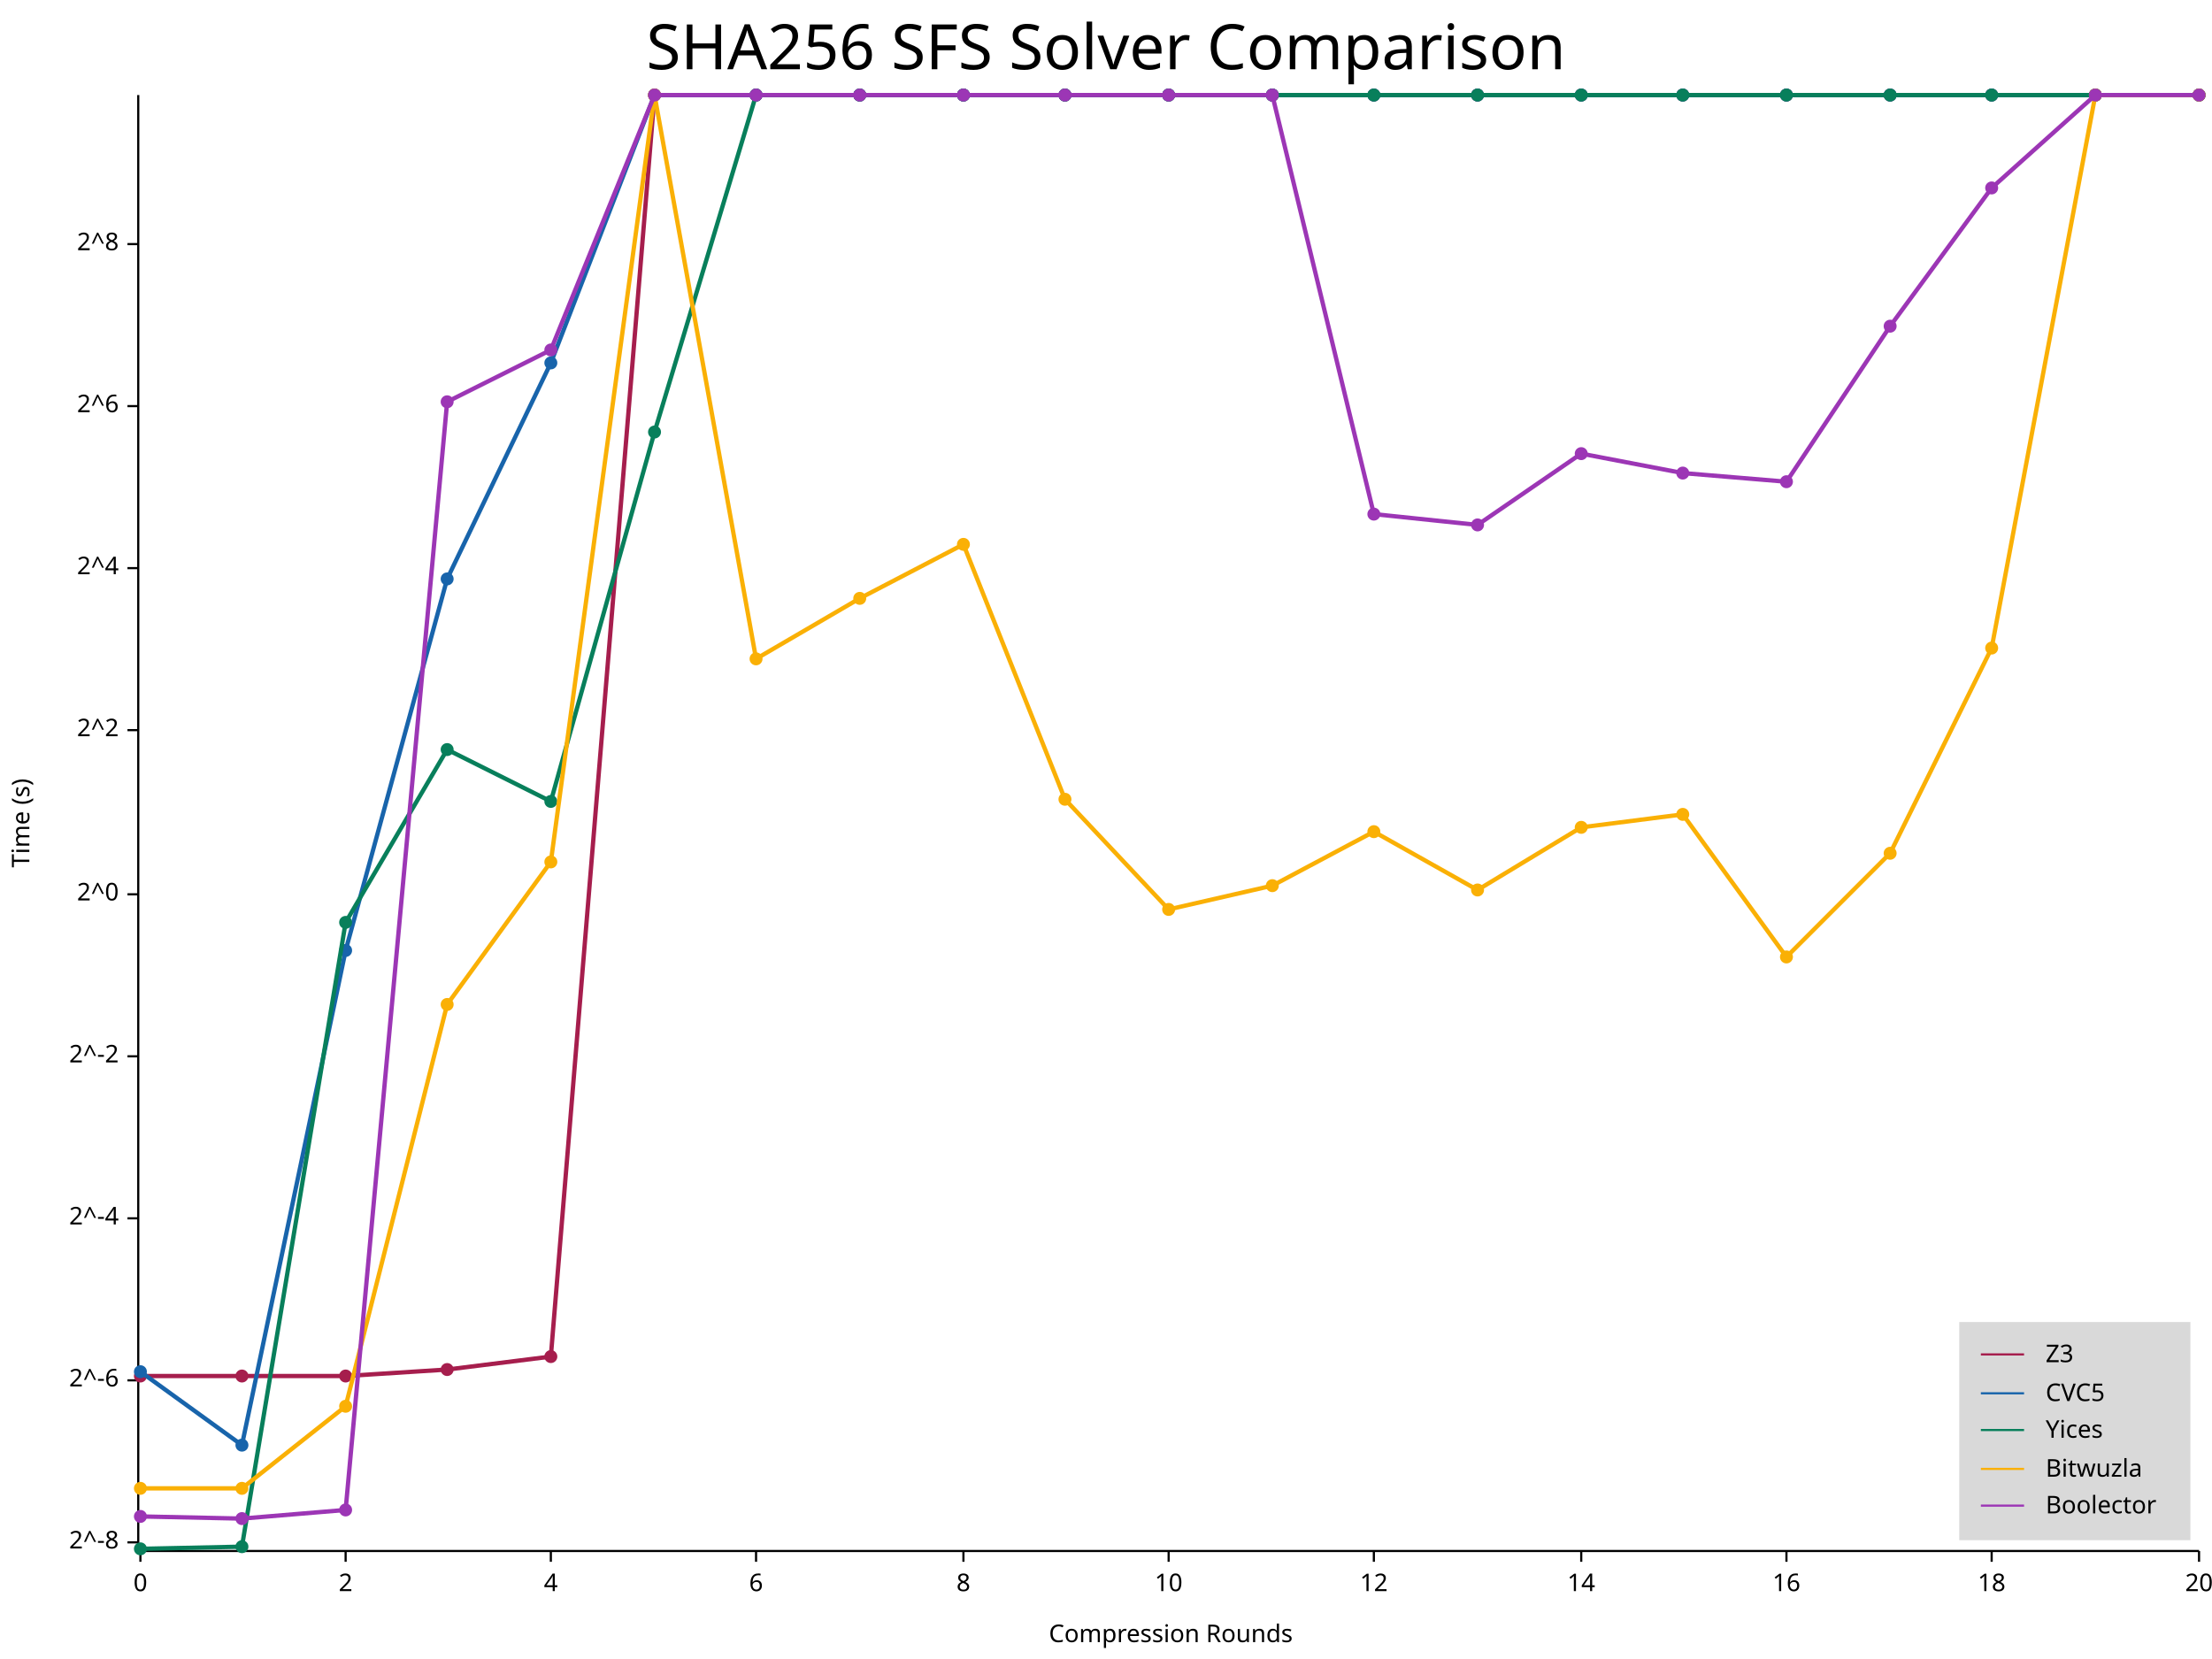
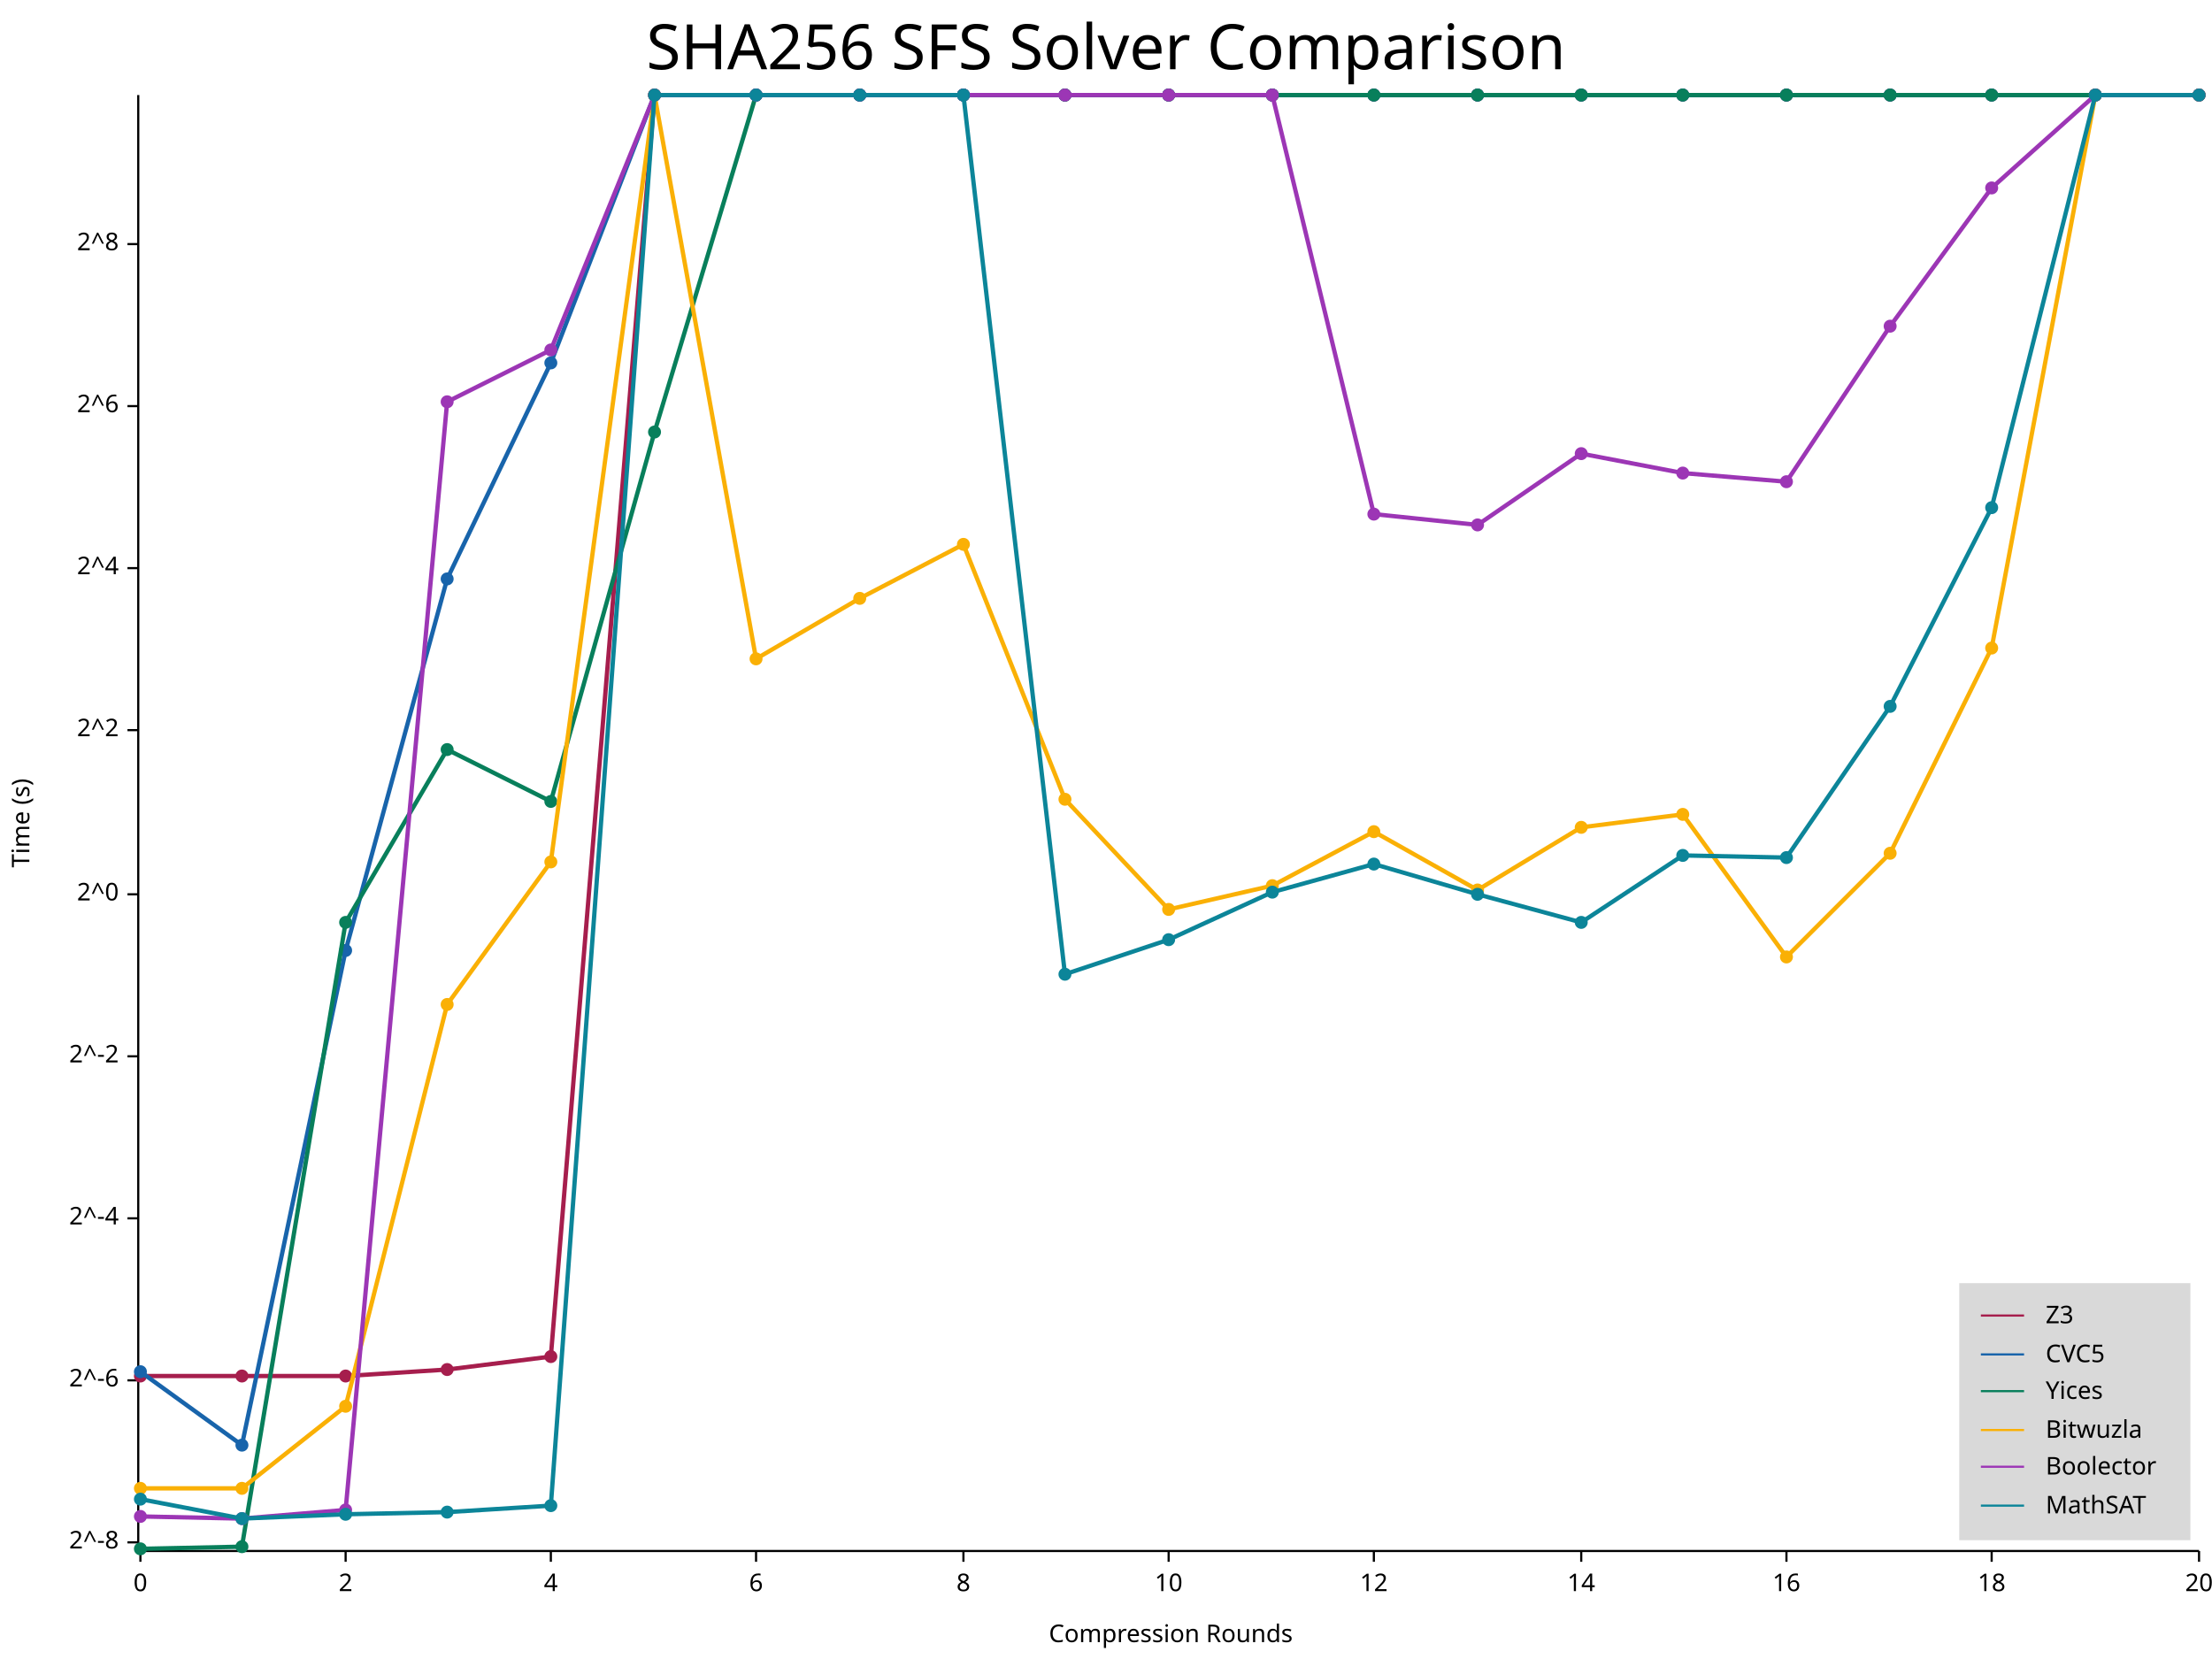
<svg xmlns="http://www.w3.org/2000/svg" width="1024" height="768" viewBox="0 0 1024 768">
  <rect x="0" y="0" width="1024" height="768" opacity="1" fill="#FFFFFF" stroke="none" />
  <text x="512" y="10" dy="0.76em" text-anchor="middle" font-family="noto sans" font-size="29.032" opacity="1" fill="#000000">
SHA256 SFS Solver Comparison
</text>
  <text x="542" y="763" dy="-0.5ex" text-anchor="middle" font-family="noto sans" font-size="11.29" opacity="1" fill="#000000">
Compression Rounds
</text>
  <polyline fill="none" opacity="1" stroke="#000000" stroke-width="1" points="65,718 1018,718 " />
  <text x="65" y="728" dy="0.76em" text-anchor="middle" font-family="noto sans" font-size="11.29" opacity="1" fill="#000000">
0
</text>
  <polyline fill="none" opacity="1" stroke="#000000" stroke-width="1" points="65,718 65,723 " />
  <text x="160" y="728" dy="0.76em" text-anchor="middle" font-family="noto sans" font-size="11.29" opacity="1" fill="#000000">
2
</text>
  <polyline fill="none" opacity="1" stroke="#000000" stroke-width="1" points="160,718 160,723 " />
  <text x="255" y="728" dy="0.76em" text-anchor="middle" font-family="noto sans" font-size="11.29" opacity="1" fill="#000000">
4
</text>
  <polyline fill="none" opacity="1" stroke="#000000" stroke-width="1" points="255,718 255,723 " />
  <text x="350" y="728" dy="0.76em" text-anchor="middle" font-family="noto sans" font-size="11.29" opacity="1" fill="#000000">
6
</text>
  <polyline fill="none" opacity="1" stroke="#000000" stroke-width="1" points="350,718 350,723 " />
  <text x="446" y="728" dy="0.76em" text-anchor="middle" font-family="noto sans" font-size="11.29" opacity="1" fill="#000000">
8
</text>
  <polyline fill="none" opacity="1" stroke="#000000" stroke-width="1" points="446,718 446,723 " />
  <text x="541" y="728" dy="0.76em" text-anchor="middle" font-family="noto sans" font-size="11.29" opacity="1" fill="#000000">
10
</text>
  <polyline fill="none" opacity="1" stroke="#000000" stroke-width="1" points="541,718 541,723 " />
  <text x="636" y="728" dy="0.76em" text-anchor="middle" font-family="noto sans" font-size="11.29" opacity="1" fill="#000000">
12
</text>
  <polyline fill="none" opacity="1" stroke="#000000" stroke-width="1" points="636,718 636,723 " />
  <text x="732" y="728" dy="0.76em" text-anchor="middle" font-family="noto sans" font-size="11.29" opacity="1" fill="#000000">
14
</text>
  <polyline fill="none" opacity="1" stroke="#000000" stroke-width="1" points="732,718 732,723 " />
  <text x="827" y="728" dy="0.76em" text-anchor="middle" font-family="noto sans" font-size="11.29" opacity="1" fill="#000000">
16
</text>
  <polyline fill="none" opacity="1" stroke="#000000" stroke-width="1" points="827,718 827,723 " />
  <text x="922" y="728" dy="0.76em" text-anchor="middle" font-family="noto sans" font-size="11.29" opacity="1" fill="#000000">
18
</text>
  <polyline fill="none" opacity="1" stroke="#000000" stroke-width="1" points="922,718 922,723 " />
  <text x="1018" y="728" dy="0.76em" text-anchor="middle" font-family="noto sans" font-size="11.29" opacity="1" fill="#000000">
20
</text>
  <polyline fill="none" opacity="1" stroke="#000000" stroke-width="1" points="1018,718 1018,723 " />
  <text x="5" y="381" dy="0.76em" text-anchor="middle" font-family="noto sans" font-size="11.29" opacity="1" fill="#000000" transform="rotate(270, 5, 381)">
Time (s)
</text>
  <polyline fill="none" opacity="1" stroke="#000000" stroke-width="1" points="64,44 64,717 " />
  <text x="55" y="714" dy="0.5ex" text-anchor="end" font-family="noto sans" font-size="11.29" opacity="1" fill="#000000">
2^-8
</text>
  <polyline fill="none" opacity="1" stroke="#000000" stroke-width="1" points="59,714 64,714 " />
  <text x="55" y="639" dy="0.5ex" text-anchor="end" font-family="noto sans" font-size="11.29" opacity="1" fill="#000000">
2^-6
</text>
  <polyline fill="none" opacity="1" stroke="#000000" stroke-width="1" points="59,639 64,639 " />
  <text x="55" y="564" dy="0.5ex" text-anchor="end" font-family="noto sans" font-size="11.29" opacity="1" fill="#000000">
2^-4
</text>
  <polyline fill="none" opacity="1" stroke="#000000" stroke-width="1" points="59,564 64,564 " />
  <text x="55" y="489" dy="0.5ex" text-anchor="end" font-family="noto sans" font-size="11.29" opacity="1" fill="#000000">
2^-2
</text>
  <polyline fill="none" opacity="1" stroke="#000000" stroke-width="1" points="59,489 64,489 " />
  <text x="55" y="414" dy="0.5ex" text-anchor="end" font-family="noto sans" font-size="11.29" opacity="1" fill="#000000">
2^0
</text>
  <polyline fill="none" opacity="1" stroke="#000000" stroke-width="1" points="59,414 64,414 " />
  <text x="55" y="338" dy="0.5ex" text-anchor="end" font-family="noto sans" font-size="11.29" opacity="1" fill="#000000">
2^2
</text>
  <polyline fill="none" opacity="1" stroke="#000000" stroke-width="1" points="59,338 64,338 " />
  <text x="55" y="263" dy="0.5ex" text-anchor="end" font-family="noto sans" font-size="11.29" opacity="1" fill="#000000">
2^4
</text>
  <polyline fill="none" opacity="1" stroke="#000000" stroke-width="1" points="59,263 64,263 " />
  <text x="55" y="188" dy="0.5ex" text-anchor="end" font-family="noto sans" font-size="11.29" opacity="1" fill="#000000">
2^6
</text>
  <polyline fill="none" opacity="1" stroke="#000000" stroke-width="1" points="59,188 64,188 " />
  <text x="55" y="113" dy="0.5ex" text-anchor="end" font-family="noto sans" font-size="11.29" opacity="1" fill="#000000">
2^8
</text>
  <polyline fill="none" opacity="1" stroke="#000000" stroke-width="1" points="59,113 64,113 " />
  <polyline fill="none" opacity="1" stroke="#A61E4D" stroke-width="2" points="65,637 112,637 160,637 207,634 255,628 303,44 350,44 398,44 446,44 493,44 541,44 589,44 636,44 684,44 732,44 779,44 827,44 875,44 922,44 970,44 1018,44 " />
  <circle cx="65" cy="637" r="3" opacity="1" fill="#A61E4D" stroke="none" stroke-width="1" />
  <circle cx="112" cy="637" r="3" opacity="1" fill="#A61E4D" stroke="none" stroke-width="1" />
  <circle cx="160" cy="637" r="3" opacity="1" fill="#A61E4D" stroke="none" stroke-width="1" />
  <circle cx="207" cy="634" r="3" opacity="1" fill="#A61E4D" stroke="none" stroke-width="1" />
  <circle cx="255" cy="628" r="3" opacity="1" fill="#A61E4D" stroke="none" stroke-width="1" />
  <circle cx="303" cy="44" r="3" opacity="1" fill="#A61E4D" stroke="none" stroke-width="1" />
  <circle cx="350" cy="44" r="3" opacity="1" fill="#A61E4D" stroke="none" stroke-width="1" />
  <circle cx="398" cy="44" r="3" opacity="1" fill="#A61E4D" stroke="none" stroke-width="1" />
  <circle cx="446" cy="44" r="3" opacity="1" fill="#A61E4D" stroke="none" stroke-width="1" />
  <circle cx="493" cy="44" r="3" opacity="1" fill="#A61E4D" stroke="none" stroke-width="1" />
  <circle cx="541" cy="44" r="3" opacity="1" fill="#A61E4D" stroke="none" stroke-width="1" />
  <circle cx="589" cy="44" r="3" opacity="1" fill="#A61E4D" stroke="none" stroke-width="1" />
  <circle cx="636" cy="44" r="3" opacity="1" fill="#A61E4D" stroke="none" stroke-width="1" />
  <circle cx="684" cy="44" r="3" opacity="1" fill="#A61E4D" stroke="none" stroke-width="1" />
  <circle cx="732" cy="44" r="3" opacity="1" fill="#A61E4D" stroke="none" stroke-width="1" />
  <circle cx="779" cy="44" r="3" opacity="1" fill="#A61E4D" stroke="none" stroke-width="1" />
  <circle cx="827" cy="44" r="3" opacity="1" fill="#A61E4D" stroke="none" stroke-width="1" />
  <circle cx="875" cy="44" r="3" opacity="1" fill="#A61E4D" stroke="none" stroke-width="1" />
  <circle cx="922" cy="44" r="3" opacity="1" fill="#A61E4D" stroke="none" stroke-width="1" />
  <circle cx="970" cy="44" r="3" opacity="1" fill="#A61E4D" stroke="none" stroke-width="1" />
  <circle cx="1018" cy="44" r="3" opacity="1" fill="#A61E4D" stroke="none" stroke-width="1" />
  <polyline fill="none" opacity="1" stroke="#1864AB" stroke-width="2" points="65,635 112,669 160,440 207,268 255,168 303,44 350,44 398,44 446,44 493,44 541,44 589,44 636,44 684,44 732,44 779,44 827,44 875,44 922,44 970,44 1018,44 " />
  <circle cx="65" cy="635" r="3" opacity="1" fill="#1864AB" stroke="none" stroke-width="1" />
  <circle cx="112" cy="669" r="3" opacity="1" fill="#1864AB" stroke="none" stroke-width="1" />
  <circle cx="160" cy="440" r="3" opacity="1" fill="#1864AB" stroke="none" stroke-width="1" />
  <circle cx="207" cy="268" r="3" opacity="1" fill="#1864AB" stroke="none" stroke-width="1" />
  <circle cx="255" cy="168" r="3" opacity="1" fill="#1864AB" stroke="none" stroke-width="1" />
  <circle cx="303" cy="44" r="3" opacity="1" fill="#1864AB" stroke="none" stroke-width="1" />
  <circle cx="350" cy="44" r="3" opacity="1" fill="#1864AB" stroke="none" stroke-width="1" />
  <circle cx="398" cy="44" r="3" opacity="1" fill="#1864AB" stroke="none" stroke-width="1" />
  <circle cx="446" cy="44" r="3" opacity="1" fill="#1864AB" stroke="none" stroke-width="1" />
  <circle cx="493" cy="44" r="3" opacity="1" fill="#1864AB" stroke="none" stroke-width="1" />
  <circle cx="541" cy="44" r="3" opacity="1" fill="#1864AB" stroke="none" stroke-width="1" />
  <circle cx="589" cy="44" r="3" opacity="1" fill="#1864AB" stroke="none" stroke-width="1" />
  <circle cx="636" cy="44" r="3" opacity="1" fill="#1864AB" stroke="none" stroke-width="1" />
  <circle cx="684" cy="44" r="3" opacity="1" fill="#1864AB" stroke="none" stroke-width="1" />
  <circle cx="732" cy="44" r="3" opacity="1" fill="#1864AB" stroke="none" stroke-width="1" />
  <circle cx="779" cy="44" r="3" opacity="1" fill="#1864AB" stroke="none" stroke-width="1" />
  <circle cx="827" cy="44" r="3" opacity="1" fill="#1864AB" stroke="none" stroke-width="1" />
  <circle cx="875" cy="44" r="3" opacity="1" fill="#1864AB" stroke="none" stroke-width="1" />
  <circle cx="922" cy="44" r="3" opacity="1" fill="#1864AB" stroke="none" stroke-width="1" />
  <circle cx="970" cy="44" r="3" opacity="1" fill="#1864AB" stroke="none" stroke-width="1" />
  <circle cx="1018" cy="44" r="3" opacity="1" fill="#1864AB" stroke="none" stroke-width="1" />
  <polyline fill="none" opacity="1" stroke="#087F5B" stroke-width="2" points="65,717 112,716 160,427 207,347 255,371 303,200 350,44 398,44 446,44 493,44 541,44 589,44 636,44 684,44 732,44 779,44 827,44 875,44 922,44 970,44 1018,44 " />
  <circle cx="65" cy="717" r="3" opacity="1" fill="#087F5B" stroke="none" stroke-width="1" />
  <circle cx="112" cy="716" r="3" opacity="1" fill="#087F5B" stroke="none" stroke-width="1" />
  <circle cx="160" cy="427" r="3" opacity="1" fill="#087F5B" stroke="none" stroke-width="1" />
  <circle cx="207" cy="347" r="3" opacity="1" fill="#087F5B" stroke="none" stroke-width="1" />
  <circle cx="255" cy="371" r="3" opacity="1" fill="#087F5B" stroke="none" stroke-width="1" />
  <circle cx="303" cy="200" r="3" opacity="1" fill="#087F5B" stroke="none" stroke-width="1" />
  <circle cx="350" cy="44" r="3" opacity="1" fill="#087F5B" stroke="none" stroke-width="1" />
  <circle cx="398" cy="44" r="3" opacity="1" fill="#087F5B" stroke="none" stroke-width="1" />
  <circle cx="446" cy="44" r="3" opacity="1" fill="#087F5B" stroke="none" stroke-width="1" />
  <circle cx="493" cy="44" r="3" opacity="1" fill="#087F5B" stroke="none" stroke-width="1" />
  <circle cx="541" cy="44" r="3" opacity="1" fill="#087F5B" stroke="none" stroke-width="1" />
  <circle cx="589" cy="44" r="3" opacity="1" fill="#087F5B" stroke="none" stroke-width="1" />
  <circle cx="636" cy="44" r="3" opacity="1" fill="#087F5B" stroke="none" stroke-width="1" />
  <circle cx="684" cy="44" r="3" opacity="1" fill="#087F5B" stroke="none" stroke-width="1" />
  <circle cx="732" cy="44" r="3" opacity="1" fill="#087F5B" stroke="none" stroke-width="1" />
  <circle cx="779" cy="44" r="3" opacity="1" fill="#087F5B" stroke="none" stroke-width="1" />
  <circle cx="827" cy="44" r="3" opacity="1" fill="#087F5B" stroke="none" stroke-width="1" />
  <circle cx="875" cy="44" r="3" opacity="1" fill="#087F5B" stroke="none" stroke-width="1" />
  <circle cx="922" cy="44" r="3" opacity="1" fill="#087F5B" stroke="none" stroke-width="1" />
  <circle cx="970" cy="44" r="3" opacity="1" fill="#087F5B" stroke="none" stroke-width="1" />
  <circle cx="1018" cy="44" r="3" opacity="1" fill="#087F5B" stroke="none" stroke-width="1" />
  <polyline fill="none" opacity="1" stroke="#FAB005" stroke-width="2" points="65,689 112,689 160,651 207,465 255,399 303,44 350,305 398,277 446,252 493,370 541,421 589,410 636,385 684,412 732,383 779,377 827,443 875,395 922,300 970,44 1018,44 " />
  <circle cx="65" cy="689" r="3" opacity="1" fill="#FAB005" stroke="none" stroke-width="1" />
  <circle cx="112" cy="689" r="3" opacity="1" fill="#FAB005" stroke="none" stroke-width="1" />
  <circle cx="160" cy="651" r="3" opacity="1" fill="#FAB005" stroke="none" stroke-width="1" />
  <circle cx="207" cy="465" r="3" opacity="1" fill="#FAB005" stroke="none" stroke-width="1" />
  <circle cx="255" cy="399" r="3" opacity="1" fill="#FAB005" stroke="none" stroke-width="1" />
  <circle cx="303" cy="44" r="3" opacity="1" fill="#FAB005" stroke="none" stroke-width="1" />
  <circle cx="350" cy="305" r="3" opacity="1" fill="#FAB005" stroke="none" stroke-width="1" />
  <circle cx="398" cy="277" r="3" opacity="1" fill="#FAB005" stroke="none" stroke-width="1" />
  <circle cx="446" cy="252" r="3" opacity="1" fill="#FAB005" stroke="none" stroke-width="1" />
  <circle cx="493" cy="370" r="3" opacity="1" fill="#FAB005" stroke="none" stroke-width="1" />
  <circle cx="541" cy="421" r="3" opacity="1" fill="#FAB005" stroke="none" stroke-width="1" />
  <circle cx="589" cy="410" r="3" opacity="1" fill="#FAB005" stroke="none" stroke-width="1" />
  <circle cx="636" cy="385" r="3" opacity="1" fill="#FAB005" stroke="none" stroke-width="1" />
  <circle cx="684" cy="412" r="3" opacity="1" fill="#FAB005" stroke="none" stroke-width="1" />
  <circle cx="732" cy="383" r="3" opacity="1" fill="#FAB005" stroke="none" stroke-width="1" />
  <circle cx="779" cy="377" r="3" opacity="1" fill="#FAB005" stroke="none" stroke-width="1" />
  <circle cx="827" cy="443" r="3" opacity="1" fill="#FAB005" stroke="none" stroke-width="1" />
  <circle cx="875" cy="395" r="3" opacity="1" fill="#FAB005" stroke="none" stroke-width="1" />
  <circle cx="922" cy="300" r="3" opacity="1" fill="#FAB005" stroke="none" stroke-width="1" />
  <circle cx="970" cy="44" r="3" opacity="1" fill="#FAB005" stroke="none" stroke-width="1" />
  <circle cx="1018" cy="44" r="3" opacity="1" fill="#FAB005" stroke="none" stroke-width="1" />
  <polyline fill="none" opacity="1" stroke="#9C36B5" stroke-width="2" points="65,702 112,703 160,699 207,186 255,162 303,44 350,44 398,44 446,44 493,44 541,44 589,44 636,238 684,243 732,210 779,219 827,223 875,151 922,87 970,44 1018,44 " />
  <circle cx="65" cy="702" r="3" opacity="1" fill="#9C36B5" stroke="none" stroke-width="1" />
  <circle cx="112" cy="703" r="3" opacity="1" fill="#9C36B5" stroke="none" stroke-width="1" />
  <circle cx="160" cy="699" r="3" opacity="1" fill="#9C36B5" stroke="none" stroke-width="1" />
  <circle cx="207" cy="186" r="3" opacity="1" fill="#9C36B5" stroke="none" stroke-width="1" />
  <circle cx="255" cy="162" r="3" opacity="1" fill="#9C36B5" stroke="none" stroke-width="1" />
  <circle cx="303" cy="44" r="3" opacity="1" fill="#9C36B5" stroke="none" stroke-width="1" />
  <circle cx="350" cy="44" r="3" opacity="1" fill="#9C36B5" stroke="none" stroke-width="1" />
  <circle cx="398" cy="44" r="3" opacity="1" fill="#9C36B5" stroke="none" stroke-width="1" />
  <circle cx="446" cy="44" r="3" opacity="1" fill="#9C36B5" stroke="none" stroke-width="1" />
  <circle cx="493" cy="44" r="3" opacity="1" fill="#9C36B5" stroke="none" stroke-width="1" />
  <circle cx="541" cy="44" r="3" opacity="1" fill="#9C36B5" stroke="none" stroke-width="1" />
  <circle cx="589" cy="44" r="3" opacity="1" fill="#9C36B5" stroke="none" stroke-width="1" />
  <circle cx="636" cy="238" r="3" opacity="1" fill="#9C36B5" stroke="none" stroke-width="1" />
  <circle cx="684" cy="243" r="3" opacity="1" fill="#9C36B5" stroke="none" stroke-width="1" />
  <circle cx="732" cy="210" r="3" opacity="1" fill="#9C36B5" stroke="none" stroke-width="1" />
  <circle cx="779" cy="219" r="3" opacity="1" fill="#9C36B5" stroke="none" stroke-width="1" />
  <circle cx="827" cy="223" r="3" opacity="1" fill="#9C36B5" stroke="none" stroke-width="1" />
  <circle cx="875" cy="151" r="3" opacity="1" fill="#9C36B5" stroke="none" stroke-width="1" />
  <circle cx="922" cy="87" r="3" opacity="1" fill="#9C36B5" stroke="none" stroke-width="1" />
  <circle cx="970" cy="44" r="3" opacity="1" fill="#9C36B5" stroke="none" stroke-width="1" />
  <circle cx="1018" cy="44" r="3" opacity="1" fill="#9C36B5" stroke="none" stroke-width="1" />
-   <rect x="907" y="612" width="107" height="101" opacity="0.5" fill="#B4B4B4" stroke="none" />
+   <polyline fill="none" opacity="1" stroke="#0C8599" stroke-width="2" points="65,694 112,703 160,701 207,700 255,697 303,44 350,44 398,44 446,44 493,451 541,435 589,413 636,400 684,414 732,427 779,396 827,397 875,327 922,235 970,44 1018,44 " />
+   <circle cx="65" cy="694" r="3" opacity="1" fill="#0C8599" stroke="none" stroke-width="1" />
+   <circle cx="112" cy="703" r="3" opacity="1" fill="#0C8599" stroke="none" stroke-width="1" />
+   <circle cx="160" cy="701" r="3" opacity="1" fill="#0C8599" stroke="none" stroke-width="1" />
+   <circle cx="207" cy="700" r="3" opacity="1" fill="#0C8599" stroke="none" stroke-width="1" />
+   <circle cx="255" cy="697" r="3" opacity="1" fill="#0C8599" stroke="none" stroke-width="1" />
+   <circle cx="303" cy="44" r="3" opacity="1" fill="#0C8599" stroke="none" stroke-width="1" />
+   <circle cx="350" cy="44" r="3" opacity="1" fill="#0C8599" stroke="none" stroke-width="1" />
+   <circle cx="398" cy="44" r="3" opacity="1" fill="#0C8599" stroke="none" stroke-width="1" />
+   <circle cx="446" cy="44" r="3" opacity="1" fill="#0C8599" stroke="none" stroke-width="1" />
+   <circle cx="493" cy="451" r="3" opacity="1" fill="#0C8599" stroke="none" stroke-width="1" />
+   <circle cx="541" cy="435" r="3" opacity="1" fill="#0C8599" stroke="none" stroke-width="1" />
+   <circle cx="589" cy="413" r="3" opacity="1" fill="#0C8599" stroke="none" stroke-width="1" />
+   <circle cx="636" cy="400" r="3" opacity="1" fill="#0C8599" stroke="none" stroke-width="1" />
+   <circle cx="684" cy="414" r="3" opacity="1" fill="#0C8599" stroke="none" stroke-width="1" />
+   <circle cx="732" cy="427" r="3" opacity="1" fill="#0C8599" stroke="none" stroke-width="1" />
+   <circle cx="779" cy="396" r="3" opacity="1" fill="#0C8599" stroke="none" stroke-width="1" />
+   <circle cx="827" cy="397" r="3" opacity="1" fill="#0C8599" stroke="none" stroke-width="1" />
+   <circle cx="875" cy="327" r="3" opacity="1" fill="#0C8599" stroke="none" stroke-width="1" />
+   <circle cx="922" cy="235" r="3" opacity="1" fill="#0C8599" stroke="none" stroke-width="1" />
+   <circle cx="970" cy="44" r="3" opacity="1" fill="#0C8599" stroke="none" stroke-width="1" />
+   <circle cx="1018" cy="44" r="3" opacity="1" fill="#0C8599" stroke="none" stroke-width="1" />
+   <rect x="907" y="594" width="107" height="119" opacity="0.5" fill="#B4B4B4" stroke="none" />
+   <text x="947" y="604" dy="0.76em" text-anchor="start" font-family="noto sans" font-size="11.29" opacity="1" fill="#000000">
+ Z3
+ </text>
  <text x="947" y="622" dy="0.76em" text-anchor="start" font-family="noto sans" font-size="11.29" opacity="1" fill="#000000">
- Z3
- </text>
-   <text x="947" y="640" dy="0.76em" text-anchor="start" font-family="noto sans" font-size="11.29" opacity="1" fill="#000000">
CVC5
</text>
+   <text x="947" y="639" dy="0.76em" text-anchor="start" font-family="noto sans" font-size="11.29" opacity="1" fill="#000000">
+ Yices
+ </text>
  <text x="947" y="657" dy="0.76em" text-anchor="start" font-family="noto sans" font-size="11.29" opacity="1" fill="#000000">
- Yices
- </text>
-   <text x="947" y="675" dy="0.76em" text-anchor="start" font-family="noto sans" font-size="11.29" opacity="1" fill="#000000">
Bitwuzla
</text>
+   <text x="947" y="674" dy="0.76em" text-anchor="start" font-family="noto sans" font-size="11.29" opacity="1" fill="#000000">
+ Boolector
+ </text>
  <text x="947" y="692" dy="0.76em" text-anchor="start" font-family="noto sans" font-size="11.29" opacity="1" fill="#000000">
- Boolector
- </text>
-   <polyline fill="none" opacity="1" stroke="#A61E4D" stroke-width="1" points="917,627 937,627 " />
-   <polyline fill="none" opacity="1" stroke="#1864AB" stroke-width="1" points="917,645 937,645 " />
-   <polyline fill="none" opacity="1" stroke="#087F5B" stroke-width="1" points="917,662 937,662 " />
-   <polyline fill="none" opacity="1" stroke="#FAB005" stroke-width="1" points="917,680 937,680 " />
-   <polyline fill="none" opacity="1" stroke="#9C36B5" stroke-width="1" points="917,697 937,697 " />
+ MathSAT
+ </text>
+   <polyline fill="none" opacity="1" stroke="#A61E4D" stroke-width="1" points="917,609 937,609 " />
+   <polyline fill="none" opacity="1" stroke="#1864AB" stroke-width="1" points="917,627 937,627 " />
+   <polyline fill="none" opacity="1" stroke="#087F5B" stroke-width="1" points="917,644 937,644 " />
+   <polyline fill="none" opacity="1" stroke="#FAB005" stroke-width="1" points="917,662 937,662 " />
+   <polyline fill="none" opacity="1" stroke="#9C36B5" stroke-width="1" points="917,679 937,679 " />
+   <polyline fill="none" opacity="1" stroke="#0C8599" stroke-width="1" points="917,697 937,697 " />
</svg>
